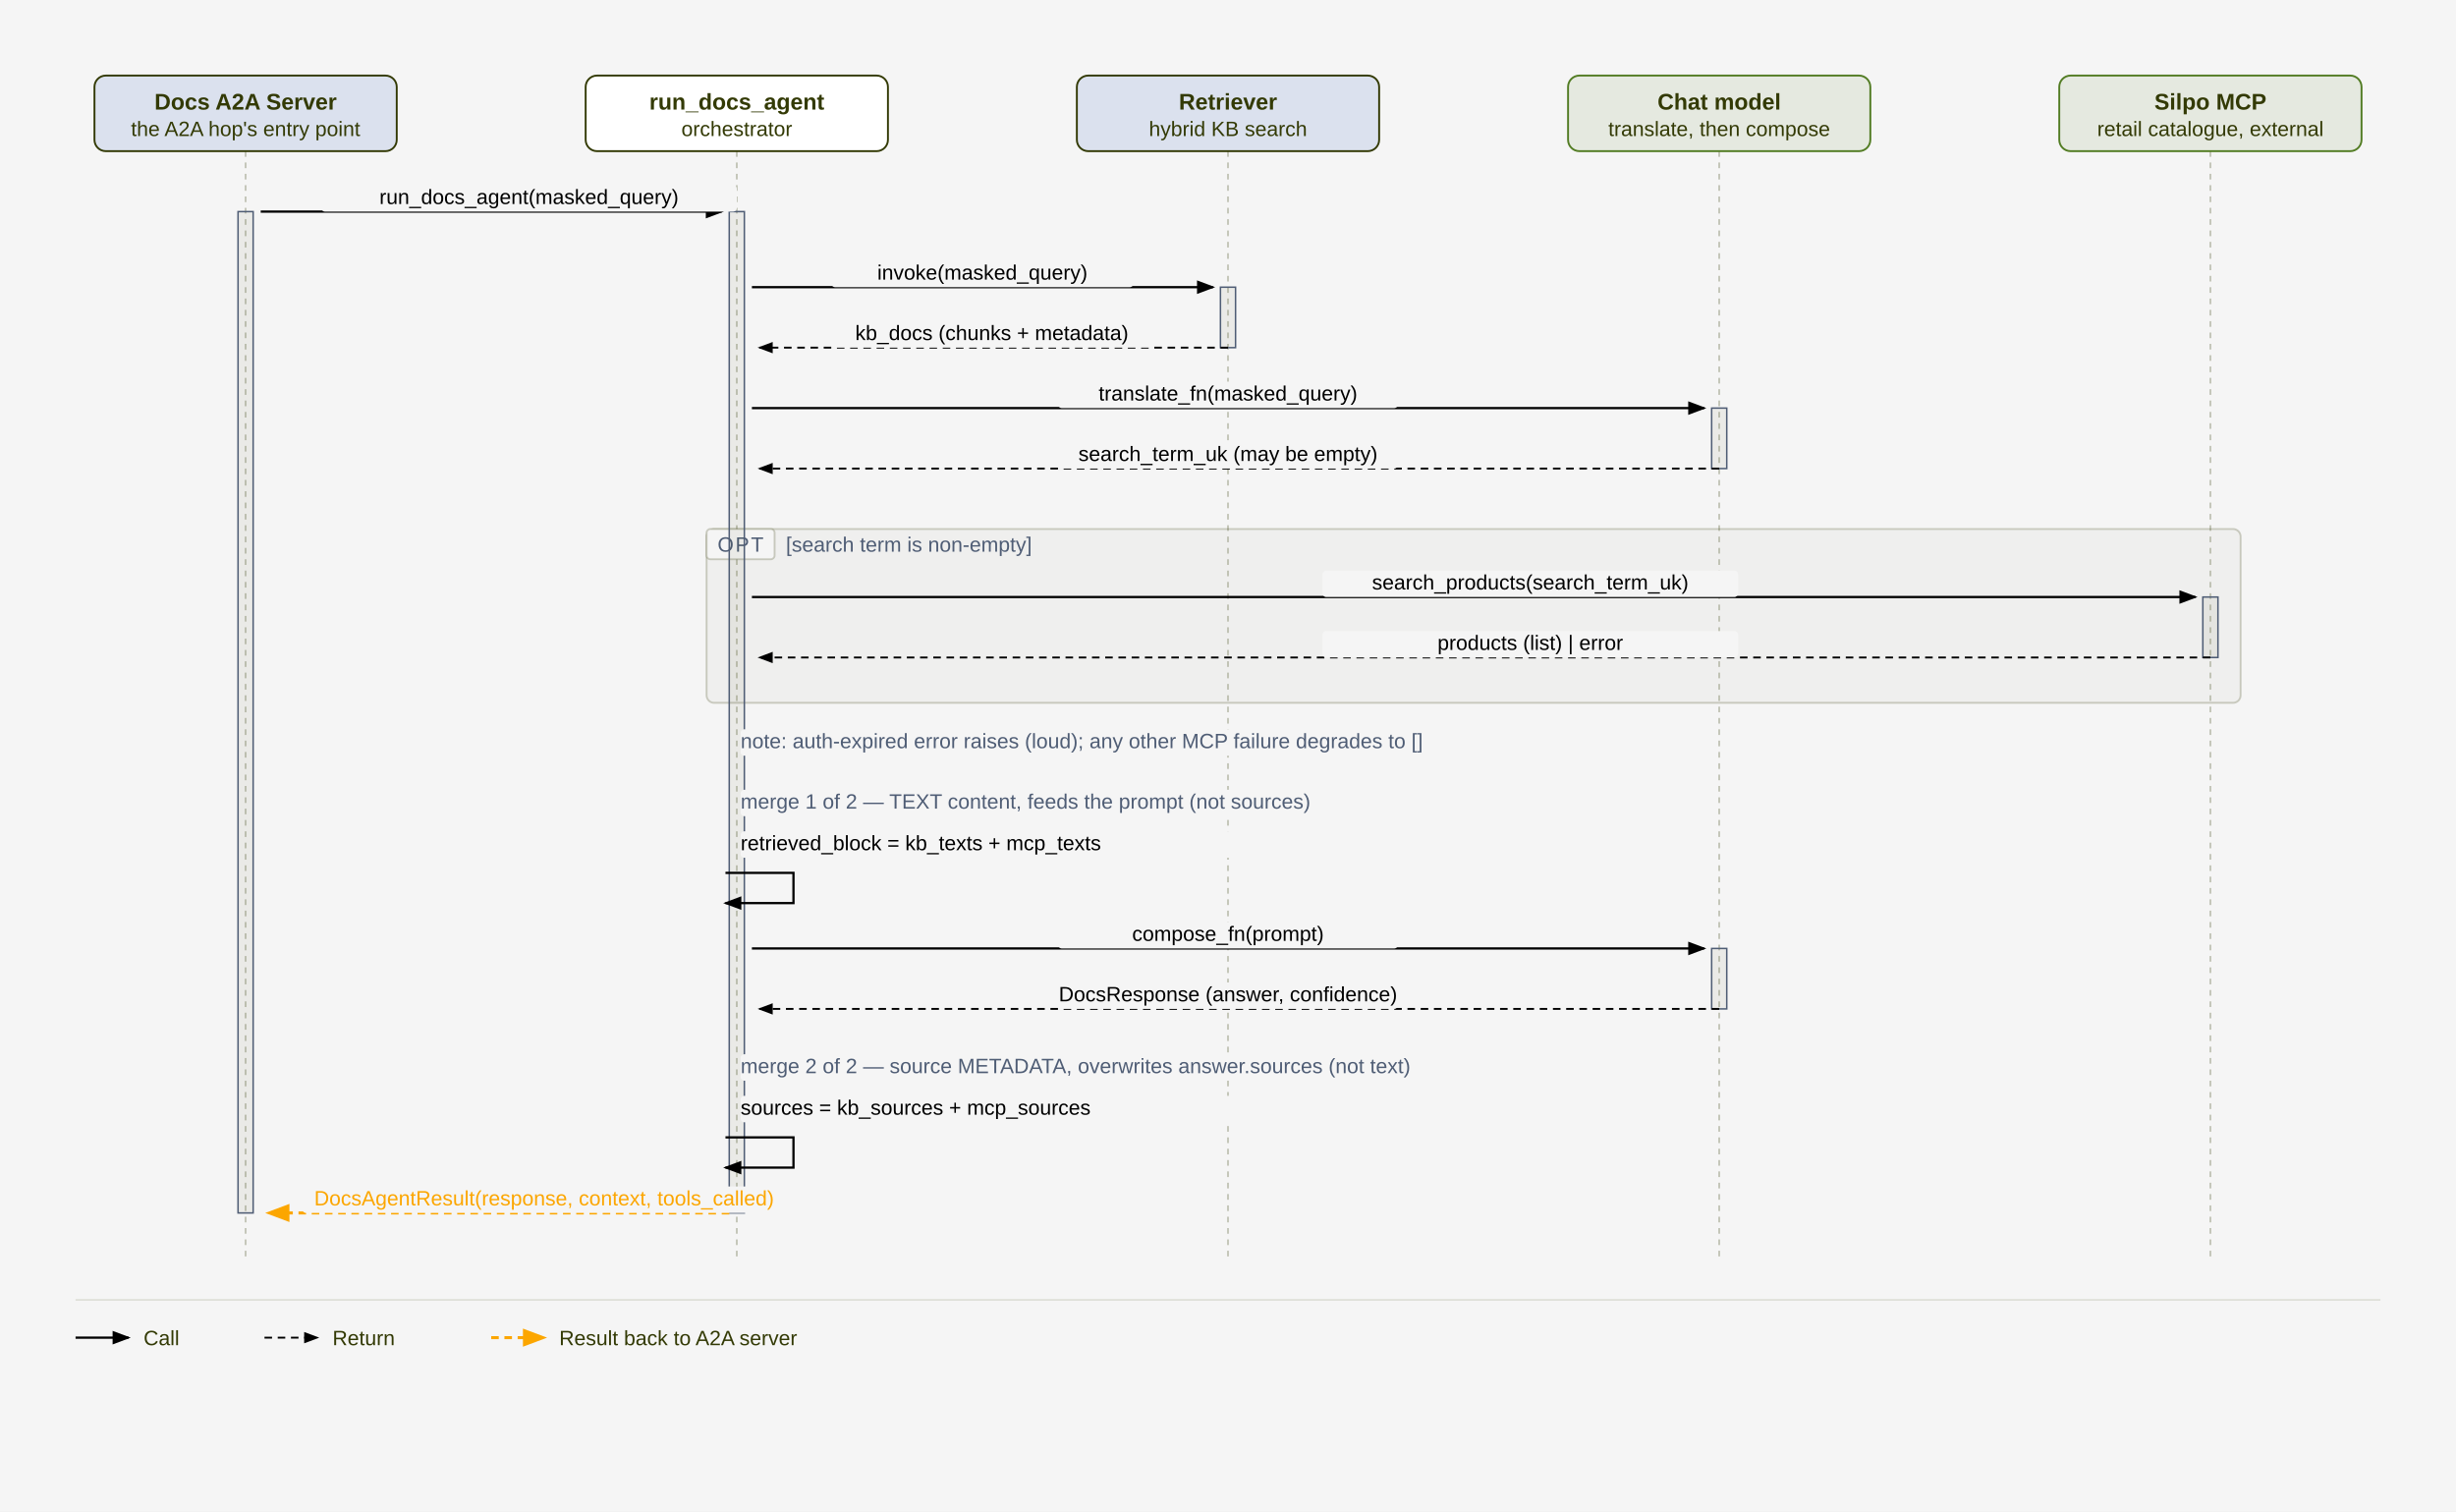
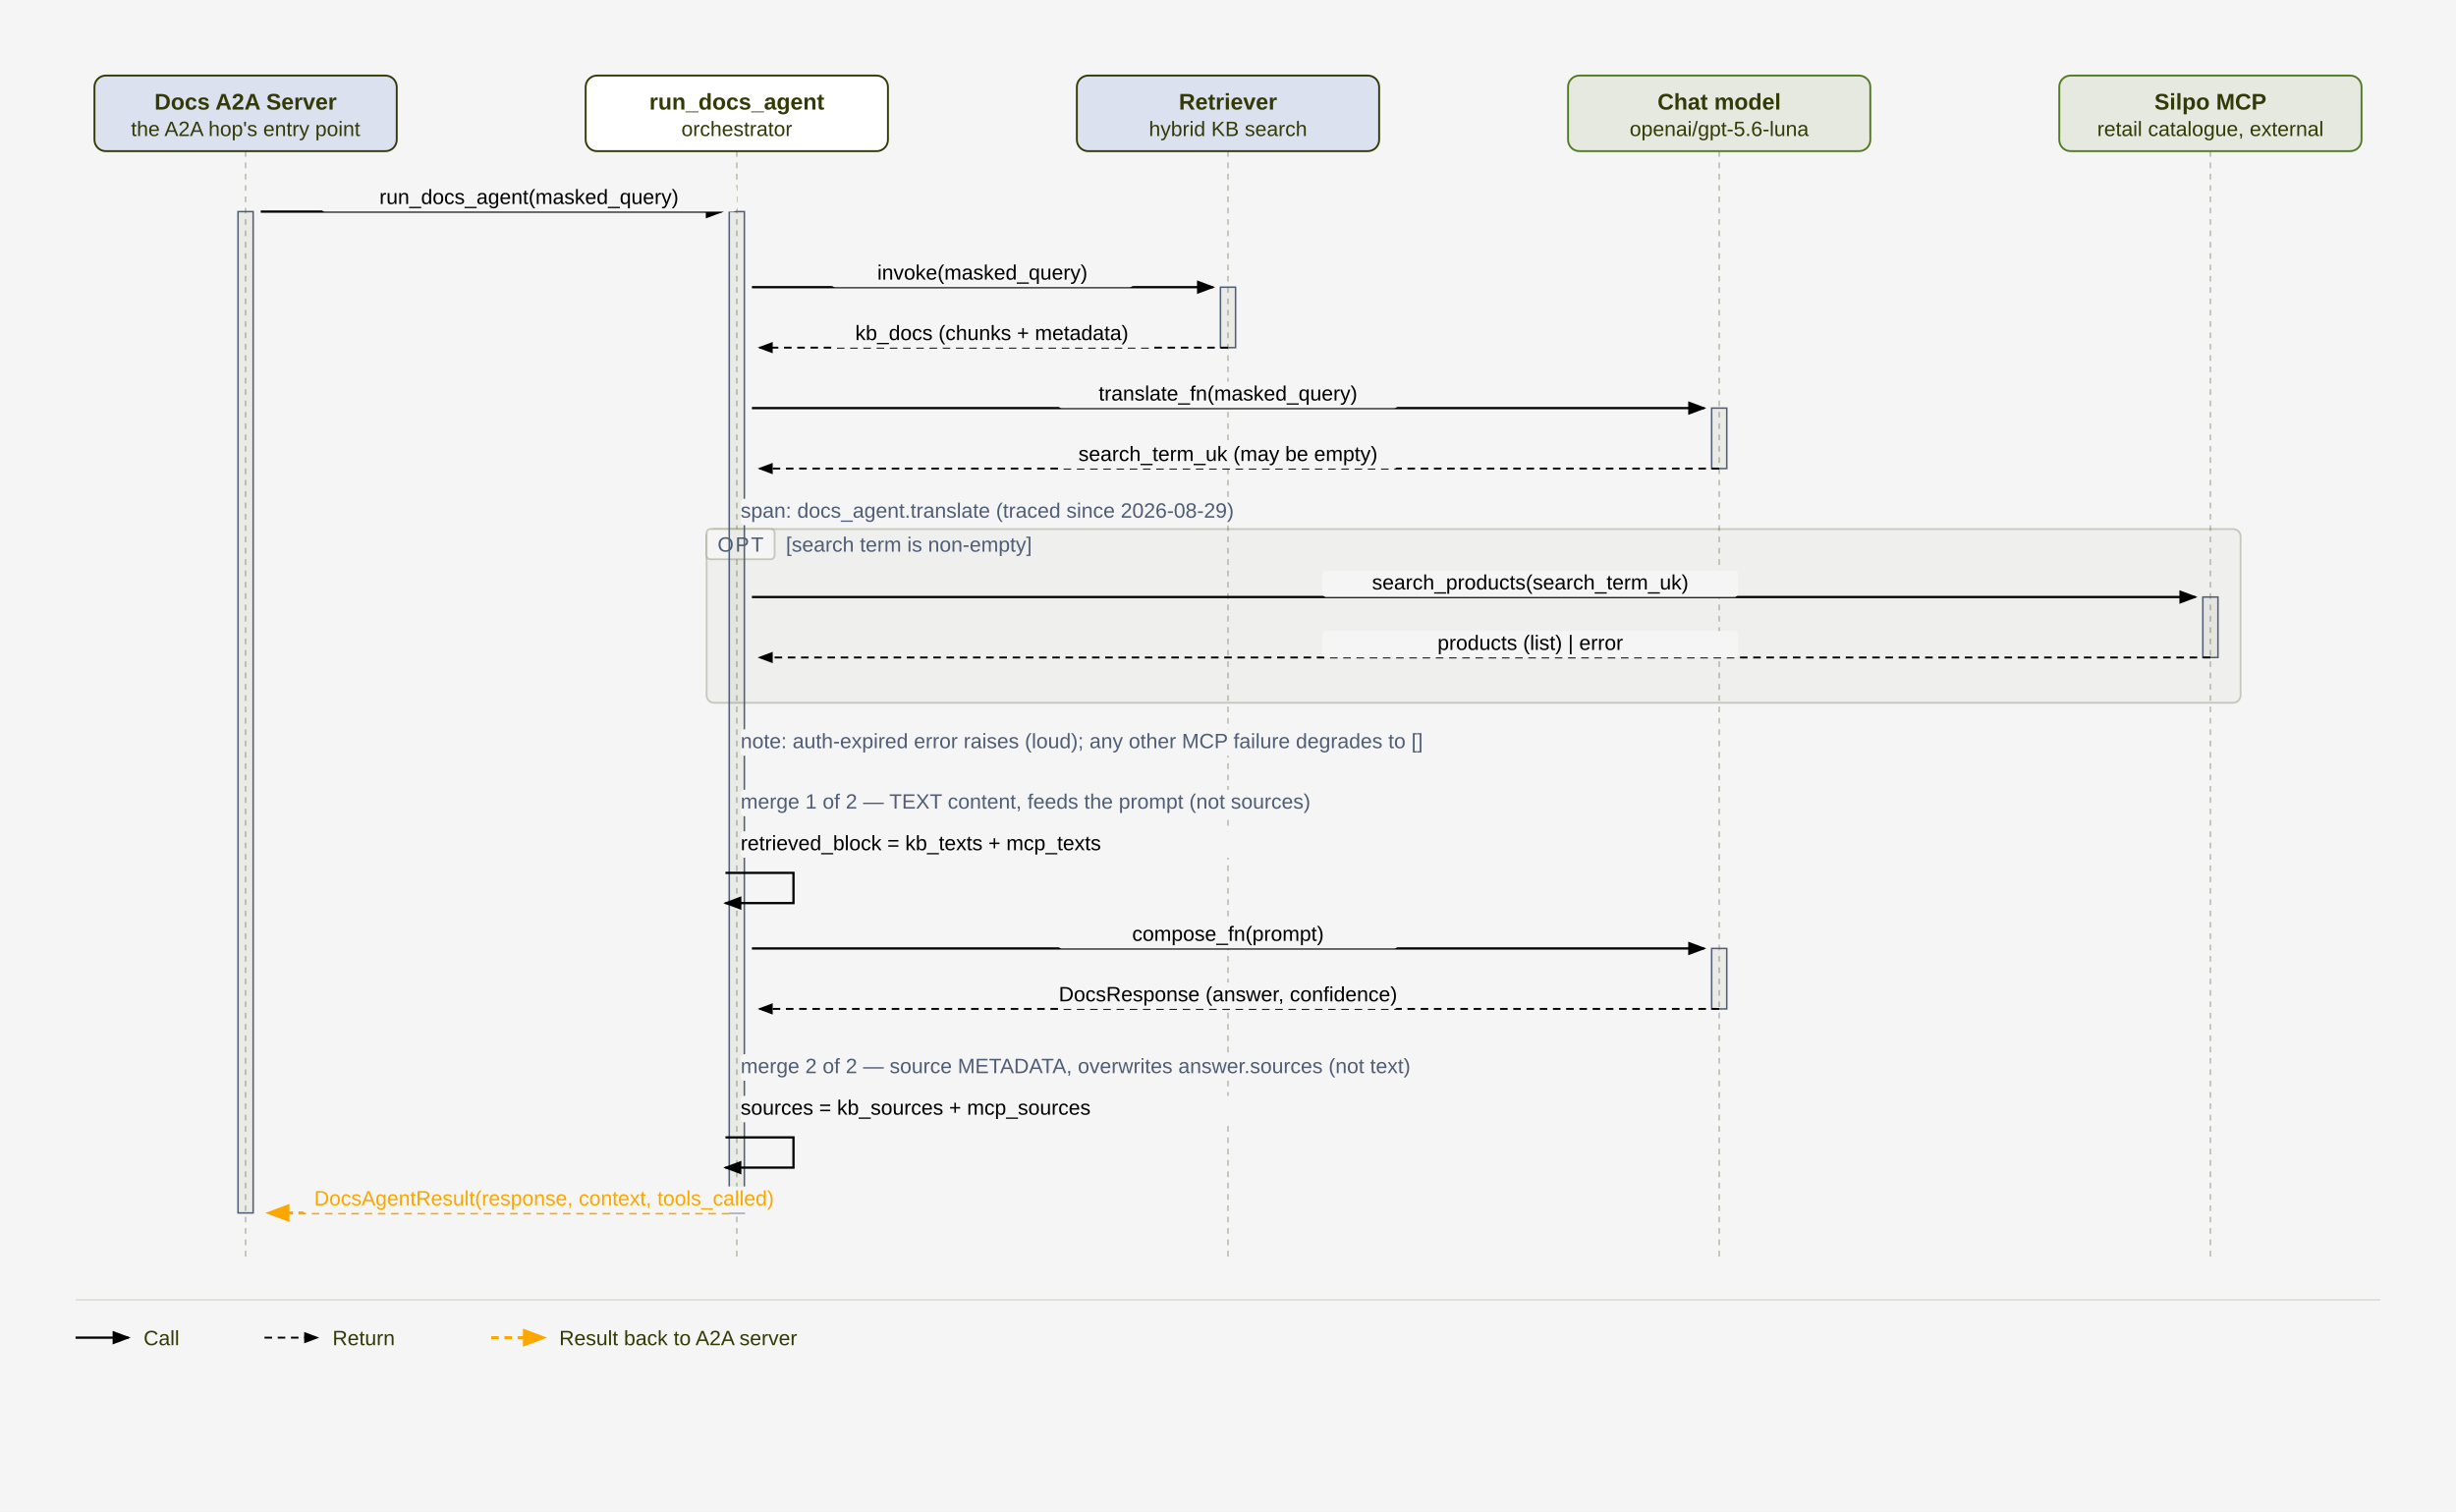
<svg xmlns="http://www.w3.org/2000/svg" viewBox="0 0 1300 800" role="img" aria-labelledby="docs-seq-title docs-seq-desc">
  <defs>
    <marker id="arrow" markerWidth="8" markerHeight="6" refX="7" refY="3" orient="auto">
      <polygon points="0 0, 8 3, 0 6" fill="#000000" />
    </marker>
    <marker id="arrow-accent" markerWidth="8" markerHeight="6" refX="7" refY="3" orient="auto">
      <polygon points="0 0, 8 3, 0 6" fill="#FCA600" />
    </marker>
  </defs>
  <rect width="100%" height="100%" fill="#f5f5f5" />
  <line x1="130" y1="80" x2="130" y2="668" stroke="rgba(51,58,5,0.25)" stroke-width="1" stroke-dasharray="3,3" />
  <line x1="390" y1="80" x2="390" y2="668" stroke="rgba(51,58,5,0.25)" stroke-width="1" stroke-dasharray="3,3" />
  <line x1="650" y1="80" x2="650" y2="668" stroke="rgba(51,58,5,0.25)" stroke-width="1" stroke-dasharray="3,3" />
  <line x1="910" y1="80" x2="910" y2="668" stroke="rgba(51,58,5,0.25)" stroke-width="1" stroke-dasharray="3,3" />
  <line x1="1170" y1="80" x2="1170" y2="668" stroke="rgba(51,58,5,0.25)" stroke-width="1" stroke-dasharray="3,3" />
  <rect x="374" y="280" width="812" height="92" rx="4" fill="rgba(51,58,5,0.03)" stroke="rgba(51,58,5,0.22)" stroke-width="1" />
  <rect x="374" y="280" width="36" height="16" rx="2" fill="#f5f5f5" stroke="rgba(51,58,5,0.22)" stroke-width="1" />
  <text x="392" y="292" fill="#4f5d75" font-size="11" font-family="Arial, sans-serif" text-anchor="middle" letter-spacing="0.08em">OPT</text>
  <text x="416" y="292" fill="#4f5d75" font-size="11" font-family="Arial, sans-serif">[search term is non-empty]</text>
  <rect x="126" y="112" width="8" height="530" fill="rgba(51,58,5,0.06)" stroke="#4f5d75" stroke-width="0.8" />
  <rect x="386" y="112" width="8" height="530" fill="rgba(51,58,5,0.06)" stroke="#4f5d75" stroke-width="0.8" />
  <rect x="646" y="152" width="8" height="32" fill="rgba(51,58,5,0.06)" stroke="#4f5d75" stroke-width="0.8" />
  <rect x="906" y="216" width="8" height="32" fill="rgba(51,58,5,0.06)" stroke="#4f5d75" stroke-width="0.8" />
  <rect x="906" y="502" width="8" height="32" fill="rgba(51,58,5,0.06)" stroke="#4f5d75" stroke-width="0.8" />
  <rect x="1166" y="316" width="8" height="32" fill="rgba(51,58,5,0.06)" stroke="#4f5d75" stroke-width="0.8" />
  <line x1="138" y1="112" x2="382" y2="112" stroke="#000000" stroke-width="1.2" marker-end="url(#arrow)" />
  <rect x="170" y="98" width="220" height="14" rx="2" fill="#f5f5f5" />
  <text x="280" y="108" fill="#000000" font-size="11" font-family="Arial, sans-serif" text-anchor="middle">run_docs_agent(masked_query)</text>
  <line x1="398" y1="152" x2="642" y2="152" stroke="#000000" stroke-width="1.2" marker-end="url(#arrow)" />
  <rect x="440" y="138" width="160" height="14" rx="2" fill="#f5f5f5" />
  <text x="520" y="148" fill="#000000" font-size="11" font-family="Arial, sans-serif" text-anchor="middle">invoke(masked_query)</text>

       run_docs_agent --&gt;
      <line x1="650" y1="184" x2="402" y2="184" stroke="#000000" stroke-width="1" stroke-dasharray="4,3" marker-end="url(#arrow)" />
  <rect x="440" y="170" width="170" height="14" rx="2" fill="#f5f5f5" />
  <text x="525" y="180" fill="#000000" font-size="11" font-family="Arial, sans-serif" text-anchor="middle">kb_docs (chunks + metadata)</text>
  <line x1="398" y1="216" x2="902" y2="216" stroke="#000000" stroke-width="1.2" marker-end="url(#arrow)" />
  <rect x="560" y="202" width="180" height="14" rx="2" fill="#f5f5f5" />
  <text x="650" y="212" fill="#000000" font-size="11" font-family="Arial, sans-serif" text-anchor="middle">translate_fn(masked_query)</text>

       run_docs_agent --&gt;
      <line x1="910" y1="248" x2="402" y2="248" stroke="#000000" stroke-width="1" stroke-dasharray="4,3" marker-end="url(#arrow)" />
  <rect x="560" y="234" width="180" height="14" rx="2" fill="#f5f5f5" />
  <text x="650" y="244" fill="#000000" font-size="11" font-family="Arial, sans-serif" text-anchor="middle">search_term_uk (may be empty)</text>
+   <rect x="392" y="264" width="330" height="14" rx="2" fill="#f5f5f5" />
+   <text x="392" y="274" fill="#4f5d75" font-size="11" font-family="Arial, sans-serif">span: docs_agent.translate (traced since 2026-08-29)</text>
  <line x1="398" y1="316" x2="1162" y2="316" stroke="#000000" stroke-width="1.2" marker-end="url(#arrow)" />
  <rect x="700" y="302" width="220" height="14" rx="2" fill="#f5f5f5" />
  <text x="810" y="312" fill="#000000" font-size="11" font-family="Arial, sans-serif" text-anchor="middle">search_products(search_term_uk)</text>

       run_docs_agent --&gt;
      <line x1="1170" y1="348" x2="402" y2="348" stroke="#000000" stroke-width="1" stroke-dasharray="4,3" marker-end="url(#arrow)" />
  <rect x="700" y="334" width="220" height="14" rx="2" fill="#f5f5f5" />
  <text x="810" y="344" fill="#000000" font-size="11" font-family="Arial, sans-serif" text-anchor="middle">products (list) | error</text>
  <rect x="392" y="386" width="440" height="14" rx="2" fill="#f5f5f5" />
  <text x="392" y="396" fill="#4f5d75" font-size="11" font-family="Arial, sans-serif">note: auth-expired error raises (loud); any other MCP failure degrades to []</text>
  <rect x="392" y="418" width="420" height="14" rx="2" fill="#f5f5f5" />
  <text x="392" y="428" fill="#4f5d75" font-size="11" font-family="Arial, sans-serif">merge 1 of 2 — TEXT content, feeds the prompt (not sources)</text>
  <rect x="392" y="440" width="300" height="14" rx="2" fill="#f5f5f5" />
  <text x="392" y="450" fill="#000000" font-size="11" font-family="Arial, sans-serif">retrieved_block = kb_texts + mcp_texts</text>
  <path d="M 384,462 H 420 V 478 H 384" fill="none" stroke="#000000" stroke-width="1.2" marker-end="url(#arrow)" />
  <line x1="398" y1="502" x2="902" y2="502" stroke="#000000" stroke-width="1.2" marker-end="url(#arrow)" />
  <rect x="560" y="488" width="180" height="14" rx="2" fill="#f5f5f5" />
  <text x="650" y="498" fill="#000000" font-size="11" font-family="Arial, sans-serif" text-anchor="middle">compose_fn(prompt)</text>

       run_docs_agent --&gt;
      <line x1="910" y1="534" x2="402" y2="534" stroke="#000000" stroke-width="1" stroke-dasharray="4,3" marker-end="url(#arrow)" />
  <rect x="560" y="520" width="180" height="14" rx="2" fill="#f5f5f5" />
  <text x="650" y="530" fill="#000000" font-size="11" font-family="Arial, sans-serif" text-anchor="middle">DocsResponse (answer, confidence)</text>
  <rect x="392" y="558" width="460" height="14" rx="2" fill="#f5f5f5" />
  <text x="392" y="568" fill="#4f5d75" font-size="11" font-family="Arial, sans-serif">merge 2 of 2 — source METADATA, overwrites answer.sources (not text)</text>
  <rect x="392" y="580" width="280" height="14" rx="2" fill="#f5f5f5" />
  <text x="392" y="590" fill="#000000" font-size="11" font-family="Arial, sans-serif">sources = kb_sources + mcp_sources</text>
  <path d="M 384,602 H 420 V 618 H 384" fill="none" stroke="#000000" stroke-width="1.2" marker-end="url(#arrow)" />

       A2A Server (headline return, accent) --&gt;
      <line x1="386" y1="642" x2="142" y2="642" stroke="#FCA600" stroke-width="1.6" stroke-dasharray="4,3" marker-end="url(#arrow-accent)" />
  <rect x="160" y="628" width="256" height="14" rx="2" fill="#f5f5f5" />
  <text x="288" y="638" fill="#FCA600" font-size="11" font-family="Arial, sans-serif" text-anchor="middle">DocsAgentResult(response, context, tools_called)</text>
  <rect x="50" y="40" width="160" height="40" rx="6" fill="rgba(157,177,221,0.30)" stroke="#333A05" stroke-width="1" />
  <text x="130" y="58" fill="#333A05" font-size="12" font-weight="700" font-family="Arial, sans-serif" text-anchor="middle">Docs A2A Server</text>
  <text x="130" y="72" fill="#333A05" font-size="11" font-family="Arial, sans-serif" text-anchor="middle">the A2A hop's entry point</text>
  <rect x="310" y="40" width="160" height="40" rx="6" fill="#ffffff" stroke="#333A05" stroke-width="1" />
  <text x="390" y="58" fill="#333A05" font-size="12" font-weight="700" font-family="Arial, sans-serif" text-anchor="middle">run_docs_agent</text>
  <text x="390" y="72" fill="#333A05" font-size="11" font-family="Arial, sans-serif" text-anchor="middle">orchestrator</text>
  <rect x="570" y="40" width="160" height="40" rx="6" fill="rgba(157,177,221,0.30)" stroke="#333A05" stroke-width="1" />
  <text x="650" y="58" fill="#333A05" font-size="12" font-weight="700" font-family="Arial, sans-serif" text-anchor="middle">Retriever</text>
  <text x="650" y="72" fill="#333A05" font-size="11" font-family="Arial, sans-serif" text-anchor="middle">hybrid KB search</text>
  <rect x="830" y="40" width="160" height="40" rx="6" fill="rgba(82,124,35,0.10)" stroke="#527C23" stroke-width="1" />
  <text x="910" y="58" fill="#333A05" font-size="12" font-weight="700" font-family="Arial, sans-serif" text-anchor="middle">Chat model</text>
-   <text x="910" y="72" fill="#333A05" font-size="11" font-family="Arial, sans-serif" text-anchor="middle">translate, then compose</text>
+   <text x="910" y="72" fill="#333A05" font-size="11" font-family="Arial, sans-serif" text-anchor="middle">openai/gpt-5.6-luna</text>
  <rect x="1090" y="40" width="160" height="40" rx="6" fill="rgba(82,124,35,0.10)" stroke="#527C23" stroke-width="1" />
  <text x="1170" y="58" fill="#333A05" font-size="12" font-weight="700" font-family="Arial, sans-serif" text-anchor="middle">Silpo MCP</text>
  <text x="1170" y="72" fill="#333A05" font-size="11" font-family="Arial, sans-serif" text-anchor="middle">retail catalogue, external</text>
  <line x1="40" y1="688" x2="1260" y2="688" stroke="rgba(51,58,5,0.14)" stroke-width="0.8" />
  <line x1="40" y1="708" x2="68" y2="708" stroke="#000000" stroke-width="1.2" marker-end="url(#arrow)" />
  <text x="76" y="712" fill="#333A05" font-size="11" font-family="Arial, sans-serif">Call</text>
  <line x1="140" y1="708" x2="168" y2="708" stroke="#000000" stroke-width="1" stroke-dasharray="4,3" marker-end="url(#arrow)" />
  <text x="176" y="712" fill="#333A05" font-size="11" font-family="Arial, sans-serif">Return</text>
  <line x1="260" y1="708" x2="288" y2="708" stroke="#FCA600" stroke-width="1.6" stroke-dasharray="4,3" marker-end="url(#arrow-accent)" />
  <text x="296" y="712" fill="#333A05" font-size="11" font-family="Arial, sans-serif">Result back to A2A server</text>
</svg>
